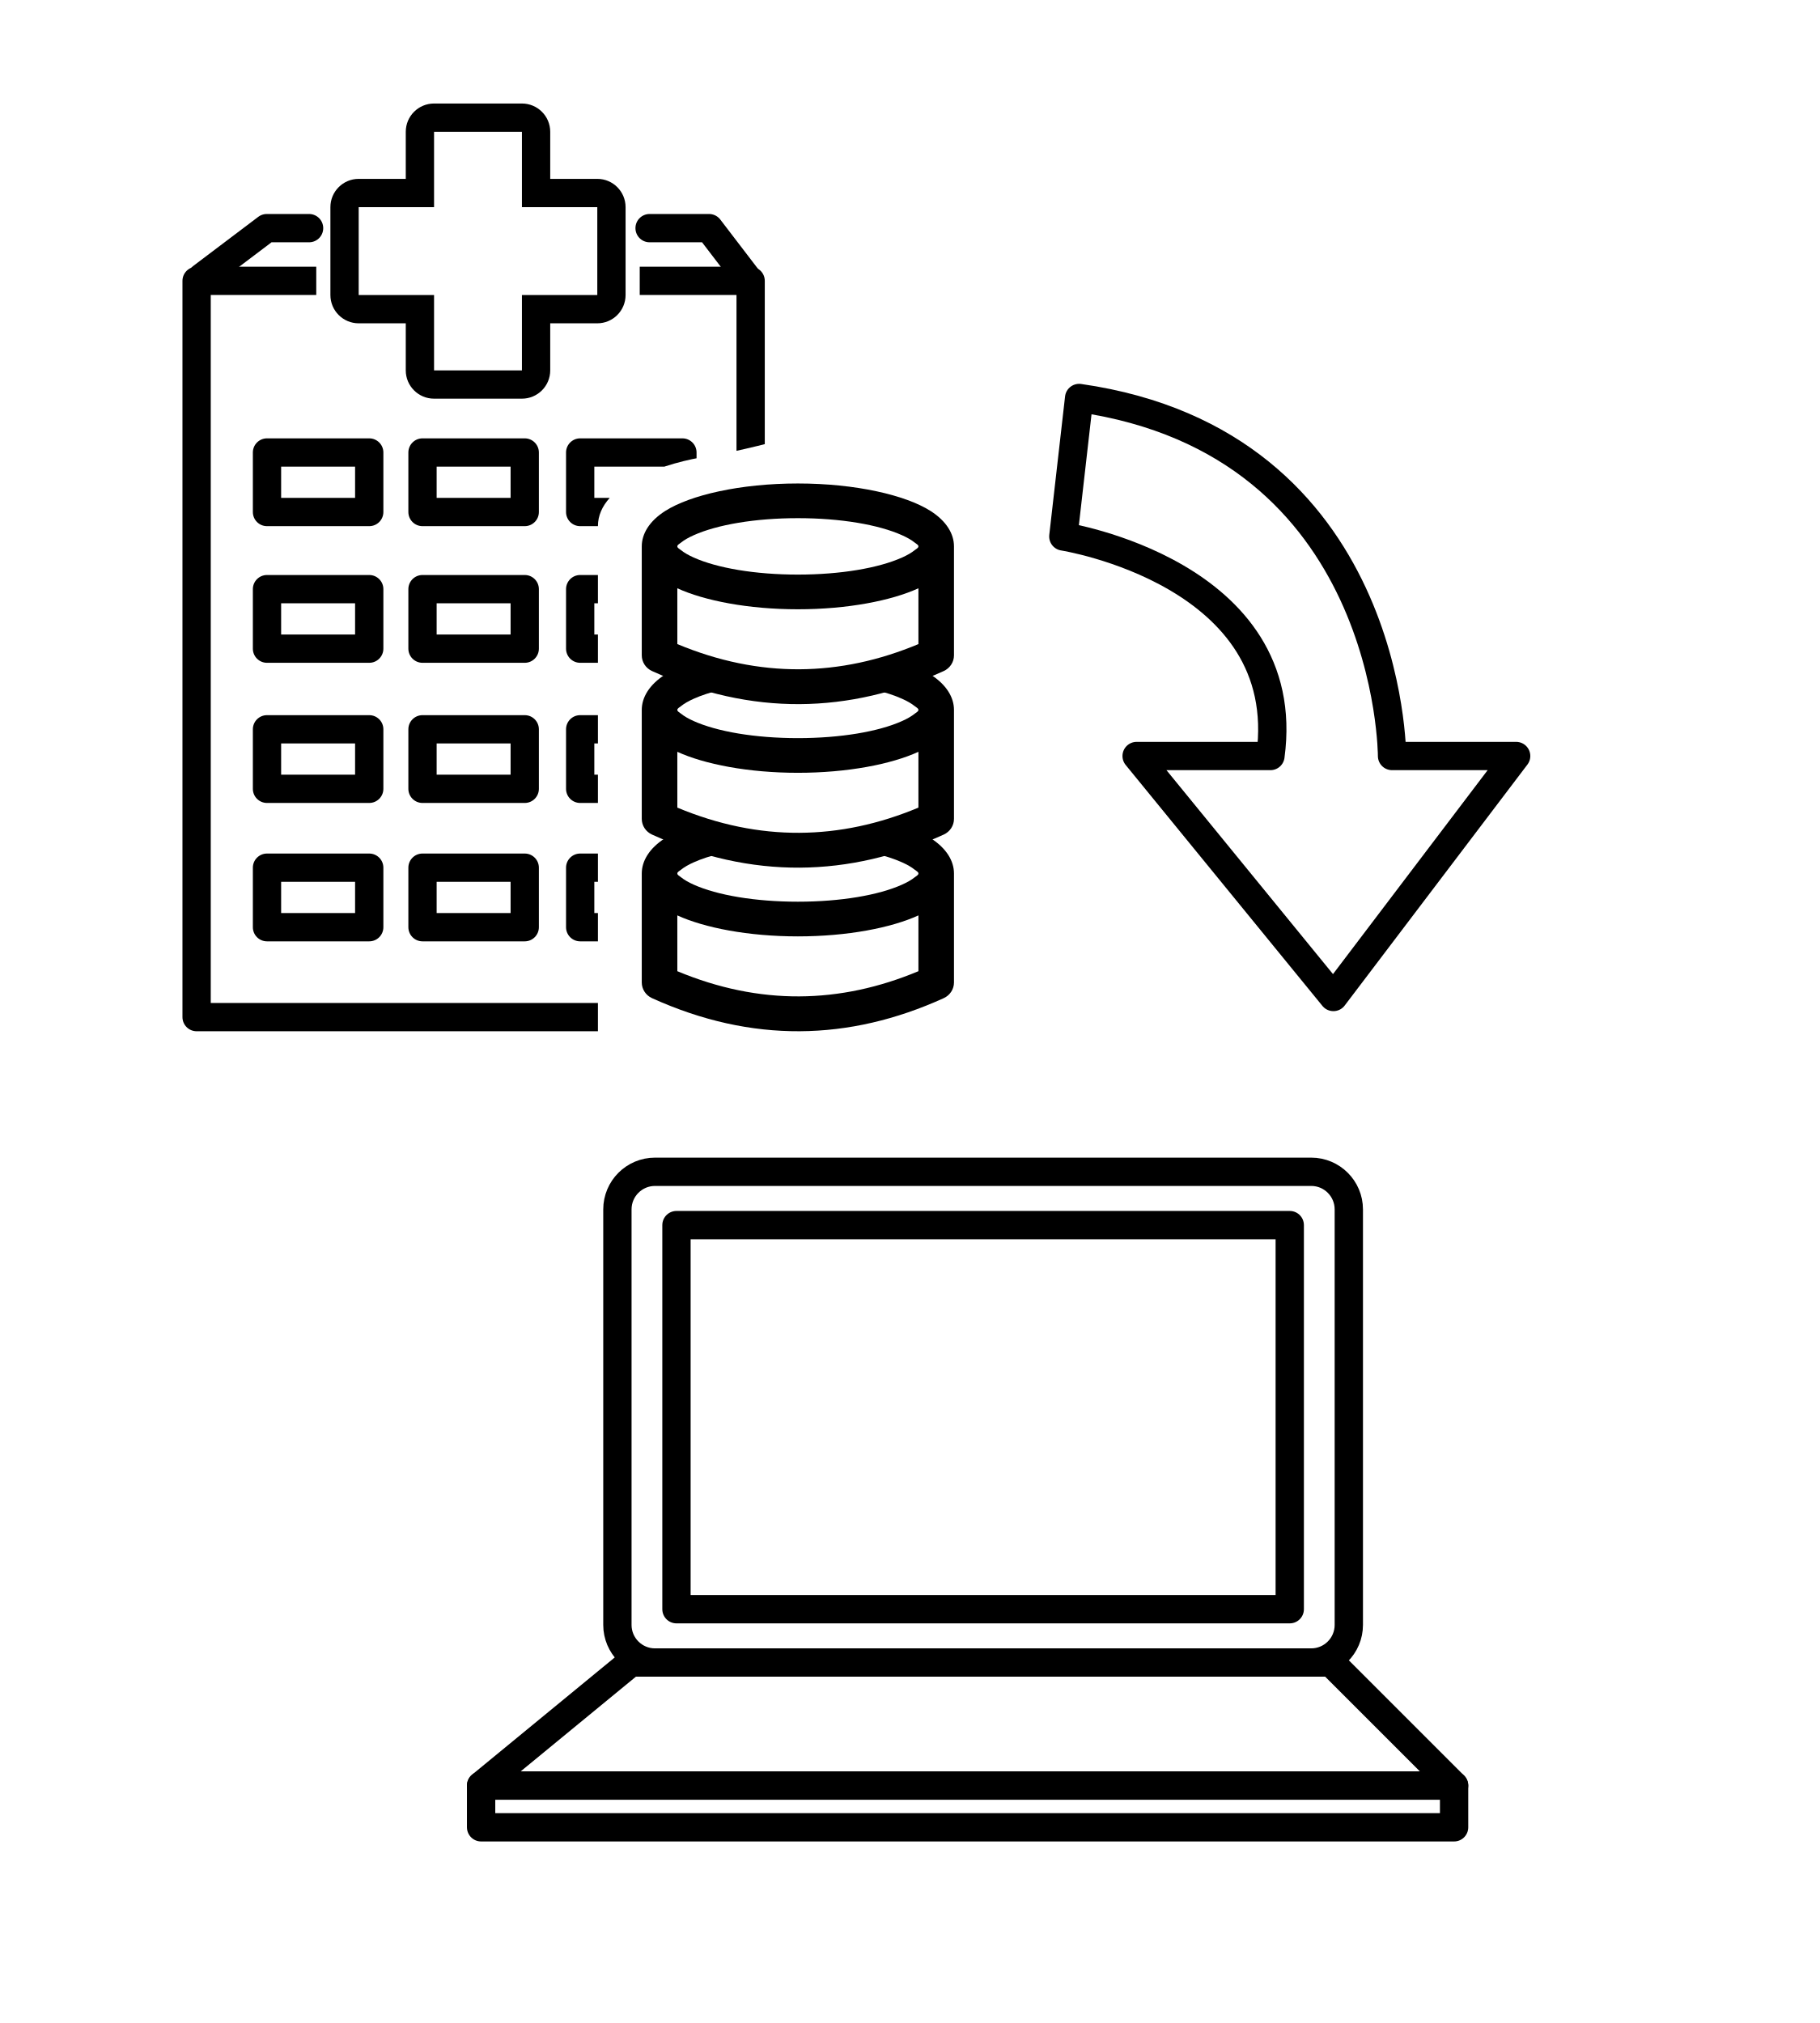
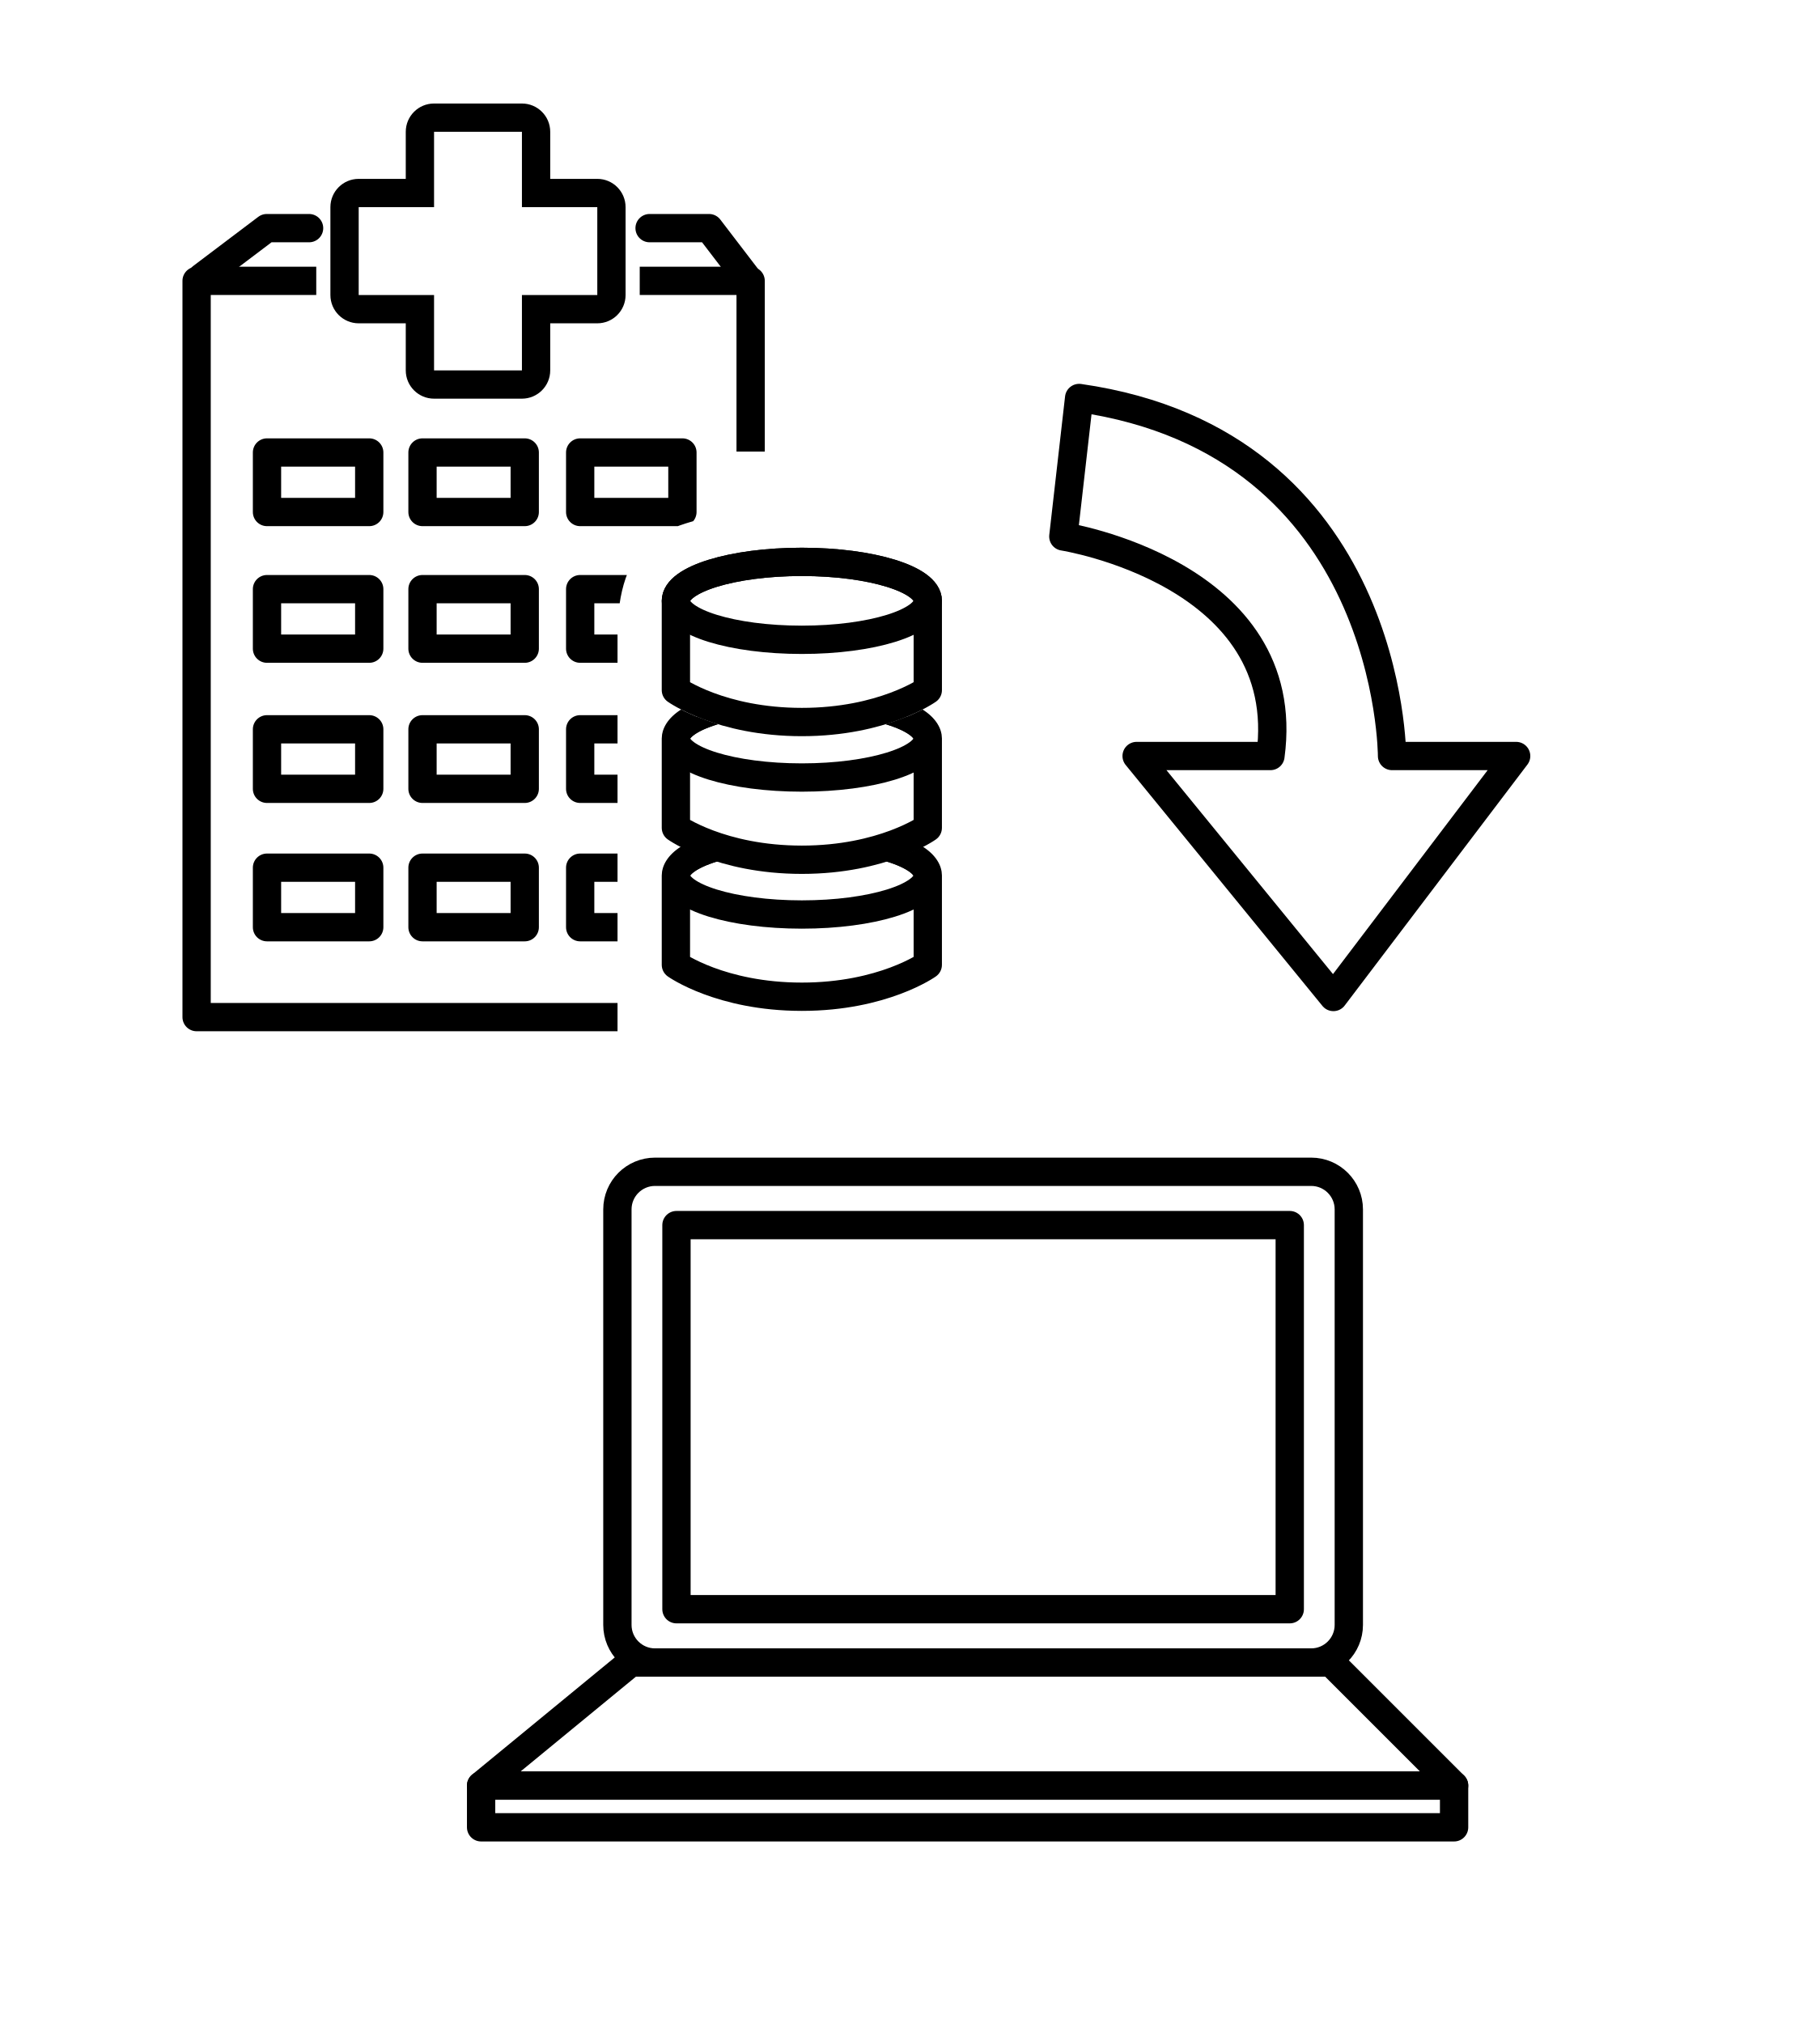
<svg xmlns="http://www.w3.org/2000/svg" width="100%" height="100%" viewBox="0 0 268 298" version="1.1" xml:space="preserve" style="fill-rule:evenodd;clip-rule:evenodd;stroke-linecap:round;stroke-linejoin:round;stroke-miterlimit:1.5;">
  <rect id="Artboard1" x="-0" y="0" width="267.957" height="297.818" style="fill:none;" />
  <g id="Hospital">
    <clipPath id="_clip1">
-       <path d="M24.207,15.248l0,138.765l63.866,0l-0,-76.507c-0,-6.287 10.414,-9.464 16.292,-10.301c3.794,-0.541 11.632,-2.633 11.632,-2.633l1.528,-49.324l-93.318,-0Z" />
+       <path d="M24.207,15.248l0,138.765l66.753,0c0,0 0,-46.055 0,-60.545c0,-6.286 1.522,-11.135 5.018,-14.036c3.998,-3.318 21.547,-5.985 21.547,-5.985l-0,-58.199l-93.318,-0Z" />
    </clipPath>
    <g clip-path="url(#_clip1)">
      <path d="M46.584,39.289l0,4.167l-15.541,0c-0,0 -0,104.286 -0,104.286l61.165,-0l-0,0.409c-0,1.656 0.965,3.085 2.363,3.758l-65.612,-0c-1.15,-0 -2.083,-0.933 -2.083,-2.084l0,-108.452c0,-1.151 0.933,-2.084 2.083,-2.084l17.625,0Zm47.646,0l16.337,0c1.15,0 2.083,0.933 2.083,2.084l0,25.148l-4.167,0l0,-23.065l-14.253,0l-0,-4.167Z" />
      <path d="M81.046,26.348l-0,-6.934c-0,-2.301 -1.866,-4.166 -4.167,-4.166l-12.944,-0c-2.302,-0 -4.167,1.865 -4.167,4.166l-0,6.934c0,0 -6.934,0 -6.934,0c-2.301,0 -4.167,1.866 -4.167,4.167l0,12.944c0,2.301 1.866,4.167 4.167,4.167l6.934,-0c-0,-0 -0,6.934 -0,6.934c-0,2.301 1.865,4.166 4.167,4.166l12.944,0c2.301,0 4.167,-1.865 4.167,-4.166l-0,-6.934c-0,-0 6.934,-0 6.934,-0c2.301,-0 4.166,-1.866 4.166,-4.167l0,-12.944c0,-2.301 -1.865,-4.167 -4.166,-4.167l-6.934,0Zm-4.167,4.167l0,-11.101l-12.944,0l-0,11.101l-11.101,-0l0,12.944l11.101,0l-0,11.101l12.944,-0l0,-11.101l11.101,0l-0,-12.944l-11.101,-0Z" />
      <path d="M29.734,40.83l9.564,-7.224l6.227,-0" style="fill:none;stroke:#000;stroke-width:4.17px;" />
      <path d="M95.684,33.606l8.756,-0l5.527,7.224" style="fill:none;stroke:#000;stroke-width:4.17px;" />
      <g id="windows">
        <path d="M56.47,66.656c-0,-1.151 -0.933,-2.084 -2.084,-2.084l-15.058,0c-1.151,0 -2.083,0.933 -2.083,2.084l-0,8.767c-0,1.15 0.932,2.083 2.083,2.083l15.058,-0c1.151,-0 2.084,-0.933 2.084,-2.083l-0,-8.767Zm-4.167,2.083l-0,4.6c-0,0 -10.892,0 -10.892,0c0,0 0,-4.6 0,-4.6l10.892,-0Z" />
        <path d="M79.375,66.656c0,-1.151 -0.932,-2.084 -2.083,-2.084l-15.058,0c-1.151,0 -2.083,0.933 -2.083,2.084l-0,8.767c-0,1.15 0.932,2.083 2.083,2.083l15.058,-0c1.151,-0 2.083,-0.933 2.083,-2.083l0,-8.767Zm-4.166,2.083l-0,4.6c-0,0 -10.892,0 -10.892,0c0,0 0,-4.6 0,-4.6l10.892,-0Z" />
        <path d="M102.601,66.656c-0,-1.151 -0.933,-2.084 -2.084,-2.084l-15.058,0c-1.15,0 -2.083,0.933 -2.083,2.084l-0,8.767c-0,1.15 0.933,2.083 2.083,2.083l15.058,-0c1.151,-0 2.084,-0.933 2.084,-2.083l-0,-8.767Zm-4.167,2.083l-0,4.6c-0,0 -10.892,0 -10.892,0c0,0 0,-4.6 0,-4.6l10.892,-0Z" />
        <path d="M56.47,86.785c-0,-1.151 -0.933,-2.084 -2.084,-2.084l-15.058,0c-1.151,0 -2.083,0.933 -2.083,2.084l-0,8.767c-0,1.15 0.932,2.083 2.083,2.083l15.058,-0c1.151,-0 2.084,-0.933 2.084,-2.083l-0,-8.767Zm-4.167,2.083l-0,4.6c-0,0 -10.892,0 -10.892,0c0,0 0,-4.6 0,-4.6l10.892,-0Z" />
        <path d="M79.375,86.785c0,-1.151 -0.932,-2.084 -2.083,-2.084l-15.058,0c-1.151,0 -2.083,0.933 -2.083,2.084l-0,8.767c-0,1.15 0.932,2.083 2.083,2.083l15.058,-0c1.151,-0 2.083,-0.933 2.083,-2.083l0,-8.767Zm-4.166,2.083l-0,4.6c-0,0 -10.892,0 -10.892,0c0,0 0,-4.6 0,-4.6l10.892,-0Z" />
        <path d="M102.601,86.785c-0,-1.151 -0.933,-2.084 -2.084,-2.084l-15.058,0c-1.15,0 -2.083,0.933 -2.083,2.084l-0,8.767c-0,1.15 0.933,2.083 2.083,2.083l15.058,-0c1.151,-0 2.084,-0.933 2.084,-2.083l-0,-8.767Zm-4.167,2.083l-0,4.6c-0,0 -10.892,0 -10.892,0c0,0 0,-4.6 0,-4.6l10.892,-0Z" />
        <path d="M56.47,107.431c-0,-1.151 -0.933,-2.084 -2.084,-2.084l-15.058,0c-1.151,0 -2.083,0.933 -2.083,2.084l-0,8.767c-0,1.15 0.932,2.083 2.083,2.083l15.058,-0c1.151,-0 2.084,-0.933 2.084,-2.083l-0,-8.767Zm-4.167,2.083l-0,4.6c-0,0 -10.892,0 -10.892,0c0,0 0,-4.6 0,-4.6l10.892,0Z" />
        <path d="M79.375,107.431c0,-1.151 -0.932,-2.084 -2.083,-2.084l-15.058,0c-1.151,0 -2.083,0.933 -2.083,2.084l-0,8.767c-0,1.15 0.932,2.083 2.083,2.083l15.058,-0c1.151,-0 2.083,-0.933 2.083,-2.083l0,-8.767Zm-4.166,2.083l-0,4.6c-0,0 -10.892,0 -10.892,0c0,0 0,-4.6 0,-4.6l10.892,0Z" />
        <path d="M102.601,107.431c-0,-1.151 -0.933,-2.084 -2.084,-2.084l-15.058,0c-1.15,0 -2.083,0.933 -2.083,2.084l-0,8.767c-0,1.15 0.933,2.083 2.083,2.083l15.058,-0c1.151,-0 2.084,-0.933 2.084,-2.083l-0,-8.767Zm-4.167,2.083l-0,4.6c-0,0 -10.892,0 -10.892,0c0,0 0,-4.6 0,-4.6l10.892,0Z" />
        <path d="M56.47,127.815c-0,-1.15 -0.933,-2.083 -2.084,-2.083l-15.058,0c-1.151,0 -2.083,0.933 -2.083,2.083l-0,8.767c-0,1.151 0.932,2.084 2.083,2.084l15.058,-0c1.151,-0 2.084,-0.933 2.084,-2.084l-0,-8.767Zm-4.167,2.084l-0,4.6c-0,0 -10.892,0 -10.892,0c0,0 0,-4.6 0,-4.6l10.892,-0Z" />
        <path d="M79.375,127.815c0,-1.15 -0.932,-2.083 -2.083,-2.083l-15.058,0c-1.151,0 -2.083,0.933 -2.083,2.083l-0,8.767c-0,1.151 0.932,2.084 2.083,2.084l15.058,-0c1.151,-0 2.083,-0.933 2.083,-2.084l0,-8.767Zm-4.166,2.084l-0,4.6c-0,0 -10.892,0 -10.892,0c0,0 0,-4.6 0,-4.6l10.892,-0Z" />
        <path d="M102.601,127.815c-0,-1.15 -0.933,-2.083 -2.084,-2.083l-15.058,0c-1.15,0 -2.083,0.933 -2.083,2.083l-0,8.767c-0,1.151 0.933,2.084 2.083,2.084l15.058,-0c1.151,-0 2.084,-0.933 2.084,-2.084l-0,-8.767Zm-4.167,2.084l-0,4.6c-0,0 -10.892,0 -10.892,0c0,0 0,-4.6 0,-4.6l10.892,-0Z" />
      </g>
    </g>
  </g>
  <g>
-     <path d="M100.701,98.003c3.591,1.344 7.158,2.25 10.699,2.734c-3.728,0.403 -6.939,1.169 -9.222,2.195c-0.752,0.337 -1.387,0.696 -1.871,1.089c-0.251,0.204 -0.539,0.319 -0.539,0.553c0,0.234 0.288,0.348 0.539,0.552c0.484,0.394 1.119,0.752 1.871,1.09c3.46,1.554 9.052,2.514 15.347,2.514c6.294,-0 11.886,-0.96 15.346,-2.514c0.752,-0.338 1.387,-0.696 1.871,-1.09c0.251,-0.204 0.539,-0.318 0.539,-0.552c0,-0.234 -0.288,-0.349 -0.539,-0.553c-0.484,-0.393 -1.119,-0.752 -1.871,-1.089c-2.28,-1.025 -5.487,-1.791 -9.211,-2.194c3.588,-0.49 7.151,-1.407 10.692,-2.734c1.041,0.416 1.949,0.868 2.701,1.346c2.382,1.512 3.466,3.404 3.466,5.224l0,16.049c0,0.994 -0.59,1.897 -1.514,2.316c-13.966,6.337 -28.262,6.655 -42.959,0.001c-0.925,-0.419 -1.516,-1.323 -1.516,-2.317c-0,0 -0,-16.049 -0,-16.049c-0,-1.82 1.084,-3.712 3.466,-5.224c0.753,-0.478 1.662,-0.931 2.705,-1.347Zm34.58,12.743c-4,1.83 -10.456,3.093 -17.756,3.093c-7.301,-0 -13.757,-1.263 -17.757,-3.093c0,3.904 0.001,8.22 0.002,8.221c12.123,5.059 23.943,4.837 35.511,0l0,-8.221Z" />
-     <path d="M100.701,122.099c3.591,1.344 7.158,2.25 10.699,2.734c-3.728,0.403 -6.939,1.17 -9.222,2.195c-0.752,0.338 -1.387,0.696 -1.871,1.09c-0.251,0.204 -0.539,0.318 -0.539,0.552c0,0.234 0.288,0.348 0.539,0.553c0.484,0.393 1.119,0.751 1.871,1.089c3.46,1.554 9.052,2.514 15.347,2.514c6.294,0 11.886,-0.96 15.346,-2.514c0.752,-0.338 1.387,-0.696 1.871,-1.089c0.251,-0.205 0.539,-0.319 0.539,-0.553c0,-0.234 -0.288,-0.348 -0.539,-0.552c-0.484,-0.394 -1.119,-0.752 -1.871,-1.09c-2.28,-1.024 -5.487,-1.79 -9.211,-2.194c3.588,-0.49 7.151,-1.407 10.692,-2.734c1.041,0.417 1.949,0.869 2.701,1.347c2.382,1.512 3.466,3.403 3.466,5.223l0,16.05c0,0.993 -0.59,1.897 -1.514,2.316c-13.966,6.337 -28.262,6.655 -42.959,0.001c-0.925,-0.419 -1.516,-1.323 -1.516,-2.317c-0,-0 -0,-16.05 -0,-16.05c-0,-1.82 1.084,-3.711 3.466,-5.223c0.753,-0.479 1.662,-0.931 2.705,-1.348Zm34.58,12.744c-4,1.829 -10.456,3.092 -17.756,3.092c-7.301,0 -13.757,-1.263 -17.757,-3.092c0,3.904 0.001,8.22 0.002,8.22c12.123,5.059 23.943,4.837 35.511,0l0,-8.22Z" />
-     <path d="M94.53,80.484c-0,0 -0,16.05 -0,16.05c-0,0.994 0.591,1.898 1.516,2.317c14.697,6.654 28.993,6.336 42.959,-0.001c0.924,-0.419 1.514,-1.323 1.514,-2.316l0,-16.05c0,-1.819 -1.084,-3.711 -3.466,-5.223c-3.665,-2.328 -11.024,-4.042 -19.528,-4.042c-8.505,0 -15.864,1.714 -19.529,4.042c-2.382,1.512 -3.466,3.404 -3.466,5.223Zm40.751,6.173c-4,1.83 -10.456,3.093 -17.756,3.093c-7.301,-0 -13.757,-1.263 -17.757,-3.093c0,3.904 0.001,8.22 0.002,8.22c12.123,5.059 23.943,4.838 35.511,0.001l0,-8.221Zm-35.513,-6.173c0,-0.233 0.288,-0.348 0.539,-0.552c0.484,-0.394 1.119,-0.752 1.871,-1.089c3.46,-1.555 9.052,-2.515 15.347,-2.515c6.294,0 11.886,0.96 15.346,2.515c0.752,0.337 1.387,0.695 1.871,1.089c0.251,0.204 0.539,0.319 0.539,0.552c0,0.234 -0.288,0.349 -0.539,0.553c-0.484,0.394 -1.119,0.752 -1.871,1.089c-3.46,1.554 -9.052,2.515 -15.346,2.515c-6.295,-0 -11.887,-0.961 -15.347,-2.515c-0.752,-0.337 -1.387,-0.695 -1.871,-1.089c-0.251,-0.204 -0.539,-0.319 -0.539,-0.553Z" />
+     <g>
+       <clipPath id="_clip2">
+         <path d="M100.324,104.514c-1.963,1.248 -2.85,2.808 -2.85,4.28l0,13.152c0,0.674 0.326,1.307 0.875,1.698c0,-0 7.02,5.086 19.76,5.086c12.74,-0 19.759,-5.086 19.759,-5.086c0.549,-0.391 0.875,-1.024 0.875,-1.698l-0,-13.152l-2.083,2.083l2.083,-2.083c-0,-1.471 -0.886,-3.032 -2.85,-4.28c-2.913,1.501 -8.984,3.928 -17.784,3.928c-8.801,0 -14.872,-2.427 -17.785,-3.928Z" />
+       </clipPath>
+       <g clip-path="url(#_clip2)">
+         <path d="M99.558,108.794c-0,-3.168 8.312,-5.74 18.551,-5.74c10.238,-0 18.551,2.572 18.551,5.74l-0,13.152c-0,0 -6.602,4.7 -18.551,4.7c-11.95,0 -18.551,-4.7 -18.551,-4.7l-0,-13.152Z" style="fill:none;" />
+         <clipPath id="_clip3">
+           <path d="M99.558,108.794c-0,-3.168 8.312,-5.74 18.551,-5.74c10.238,-0 18.551,2.572 18.551,5.74l-0,13.152c-0,0 -6.602,4.7 -18.551,4.7c-11.95,0 -18.551,-4.7 -18.551,-4.7l-0,-13.152Z" />
+         </clipPath>
+         <g clip-path="url(#_clip3)">
+           <ellipse cx="118.109" cy="108.794" rx="18.551" ry="5.74" style="fill:none;stroke:#000;stroke-width:4.17px;" />
+         </g>
+         <path d="M99.558,108.794c-0,-3.168 8.312,-5.74 18.551,-5.74c10.238,-0 18.551,2.572 18.551,5.74l-0,13.152c-0,0 -6.602,4.7 -18.551,4.7c-11.95,0 -18.551,-4.7 -18.551,-4.7l-0,-13.152Z" style="fill:none;stroke:#000;stroke-width:4.17px;" />
+       </g>
+     </g>
+     <g>
+       <clipPath id="_clip4">
+         <path d="M100.324,124.694c-1.963,1.247 -2.85,2.808 -2.85,4.279l0,13.153c0,0.674 0.326,1.306 0.875,1.697c0,-0 7.02,5.086 19.76,5.086c12.74,-0 19.759,-5.086 19.759,-5.086c0.549,-0.391 0.875,-1.023 0.875,-1.697l-0,-13.153l-2.083,2.084l2.083,-2.084c-0,-1.471 -0.886,-3.031 -2.85,-4.279c-2.913,1.5 -8.984,3.928 -17.784,3.928c-8.801,-0 -14.872,-2.428 -17.785,-3.928Z" />
+       </clipPath>
+       <g clip-path="url(#_clip4)">
+         <path d="M99.558,128.973c-0,-3.168 8.312,-5.74 18.551,-5.74c10.238,-0 18.551,2.572 18.551,5.74l-0,13.153c-0,-0 -6.602,4.699 -18.551,4.699c-11.95,0 -18.551,-4.699 -18.551,-4.699l-0,-13.153Z" style="fill:none;" />
+         <clipPath id="_clip5">
+           <path d="M99.558,128.973c-0,-3.168 8.312,-5.74 18.551,-5.74c10.238,-0 18.551,2.572 18.551,5.74l-0,13.153c-0,-0 -6.602,4.699 -18.551,4.699c-11.95,0 -18.551,-4.699 -18.551,-4.699l-0,-13.153Z" />
+         </clipPath>
+         <g clip-path="url(#_clip5)">
+           <ellipse cx="118.109" cy="128.973" rx="18.551" ry="5.74" style="fill:none;stroke:#000;stroke-width:4.17px;" />
+         </g>
+         <path d="M99.558,128.973c-0,-3.168 8.312,-5.74 18.551,-5.74c10.238,-0 18.551,2.572 18.551,5.74l-0,13.153c-0,-0 -6.602,4.699 -18.551,4.699c-11.95,0 -18.551,-4.699 -18.551,-4.699l-0,-13.153Z" style="fill:none;stroke:#000;stroke-width:4.17px;" />
+       </g>
+     </g>
+     <g>
+       <path d="M99.558,88.507c-0,-3.168 8.312,-5.741 18.551,-5.741c10.238,0 18.551,2.573 18.551,5.741l-0,13.152c-0,0 -6.602,4.7 -18.551,4.7c-11.95,-0 -18.551,-4.7 -18.551,-4.7l-0,-13.152Z" style="fill:none;stroke:#000;stroke-width:4.17px;" />
+       <ellipse cx="118.109" cy="88.507" rx="18.551" ry="5.74" style="fill:none;stroke:#000;stroke-width:4.17px;" />
+     </g>
  </g>
  <path id="Arrow" d="M158.953,58.626l-2.326,20.401c-0,-0 34.161,5.351 30.506,32.338l-19.711,-0l28.985,35.497l26.917,-35.497l-18.28,-0c0,-0 0.037,-46.139 -46.091,-52.739Z" style="fill:none;stroke:#000;stroke-width:4.17px;" />
  <g id="Laptop">
    <rect x="99.642" y="180.465" width="90.334" height="56.581" style="fill:none;stroke:#000;stroke-width:4.17px;" />
    <path d="M198.676,178.151c0,-3.058 -2.482,-5.54 -5.54,-5.54l-96.655,-0c-3.058,-0 -5.54,2.482 -5.54,5.54l0,61.209c0,3.057 2.482,5.54 5.54,5.54l96.655,-0c3.058,-0 5.54,-2.483 5.54,-5.54l0,-61.209Z" style="fill:none;stroke:#000;stroke-width:4.17px;" />
    <path d="M214.184,263.025l-143.318,-0l22.053,-18.125l103.14,-0l18.125,18.125Z" style="fill:none;stroke:#000;stroke-width:4.17px;" />
    <rect x="70.866" y="263.025" width="143.318" height="6.148" style="fill:none;stroke:#000;stroke-width:4.17px;" />
  </g>
</svg>
